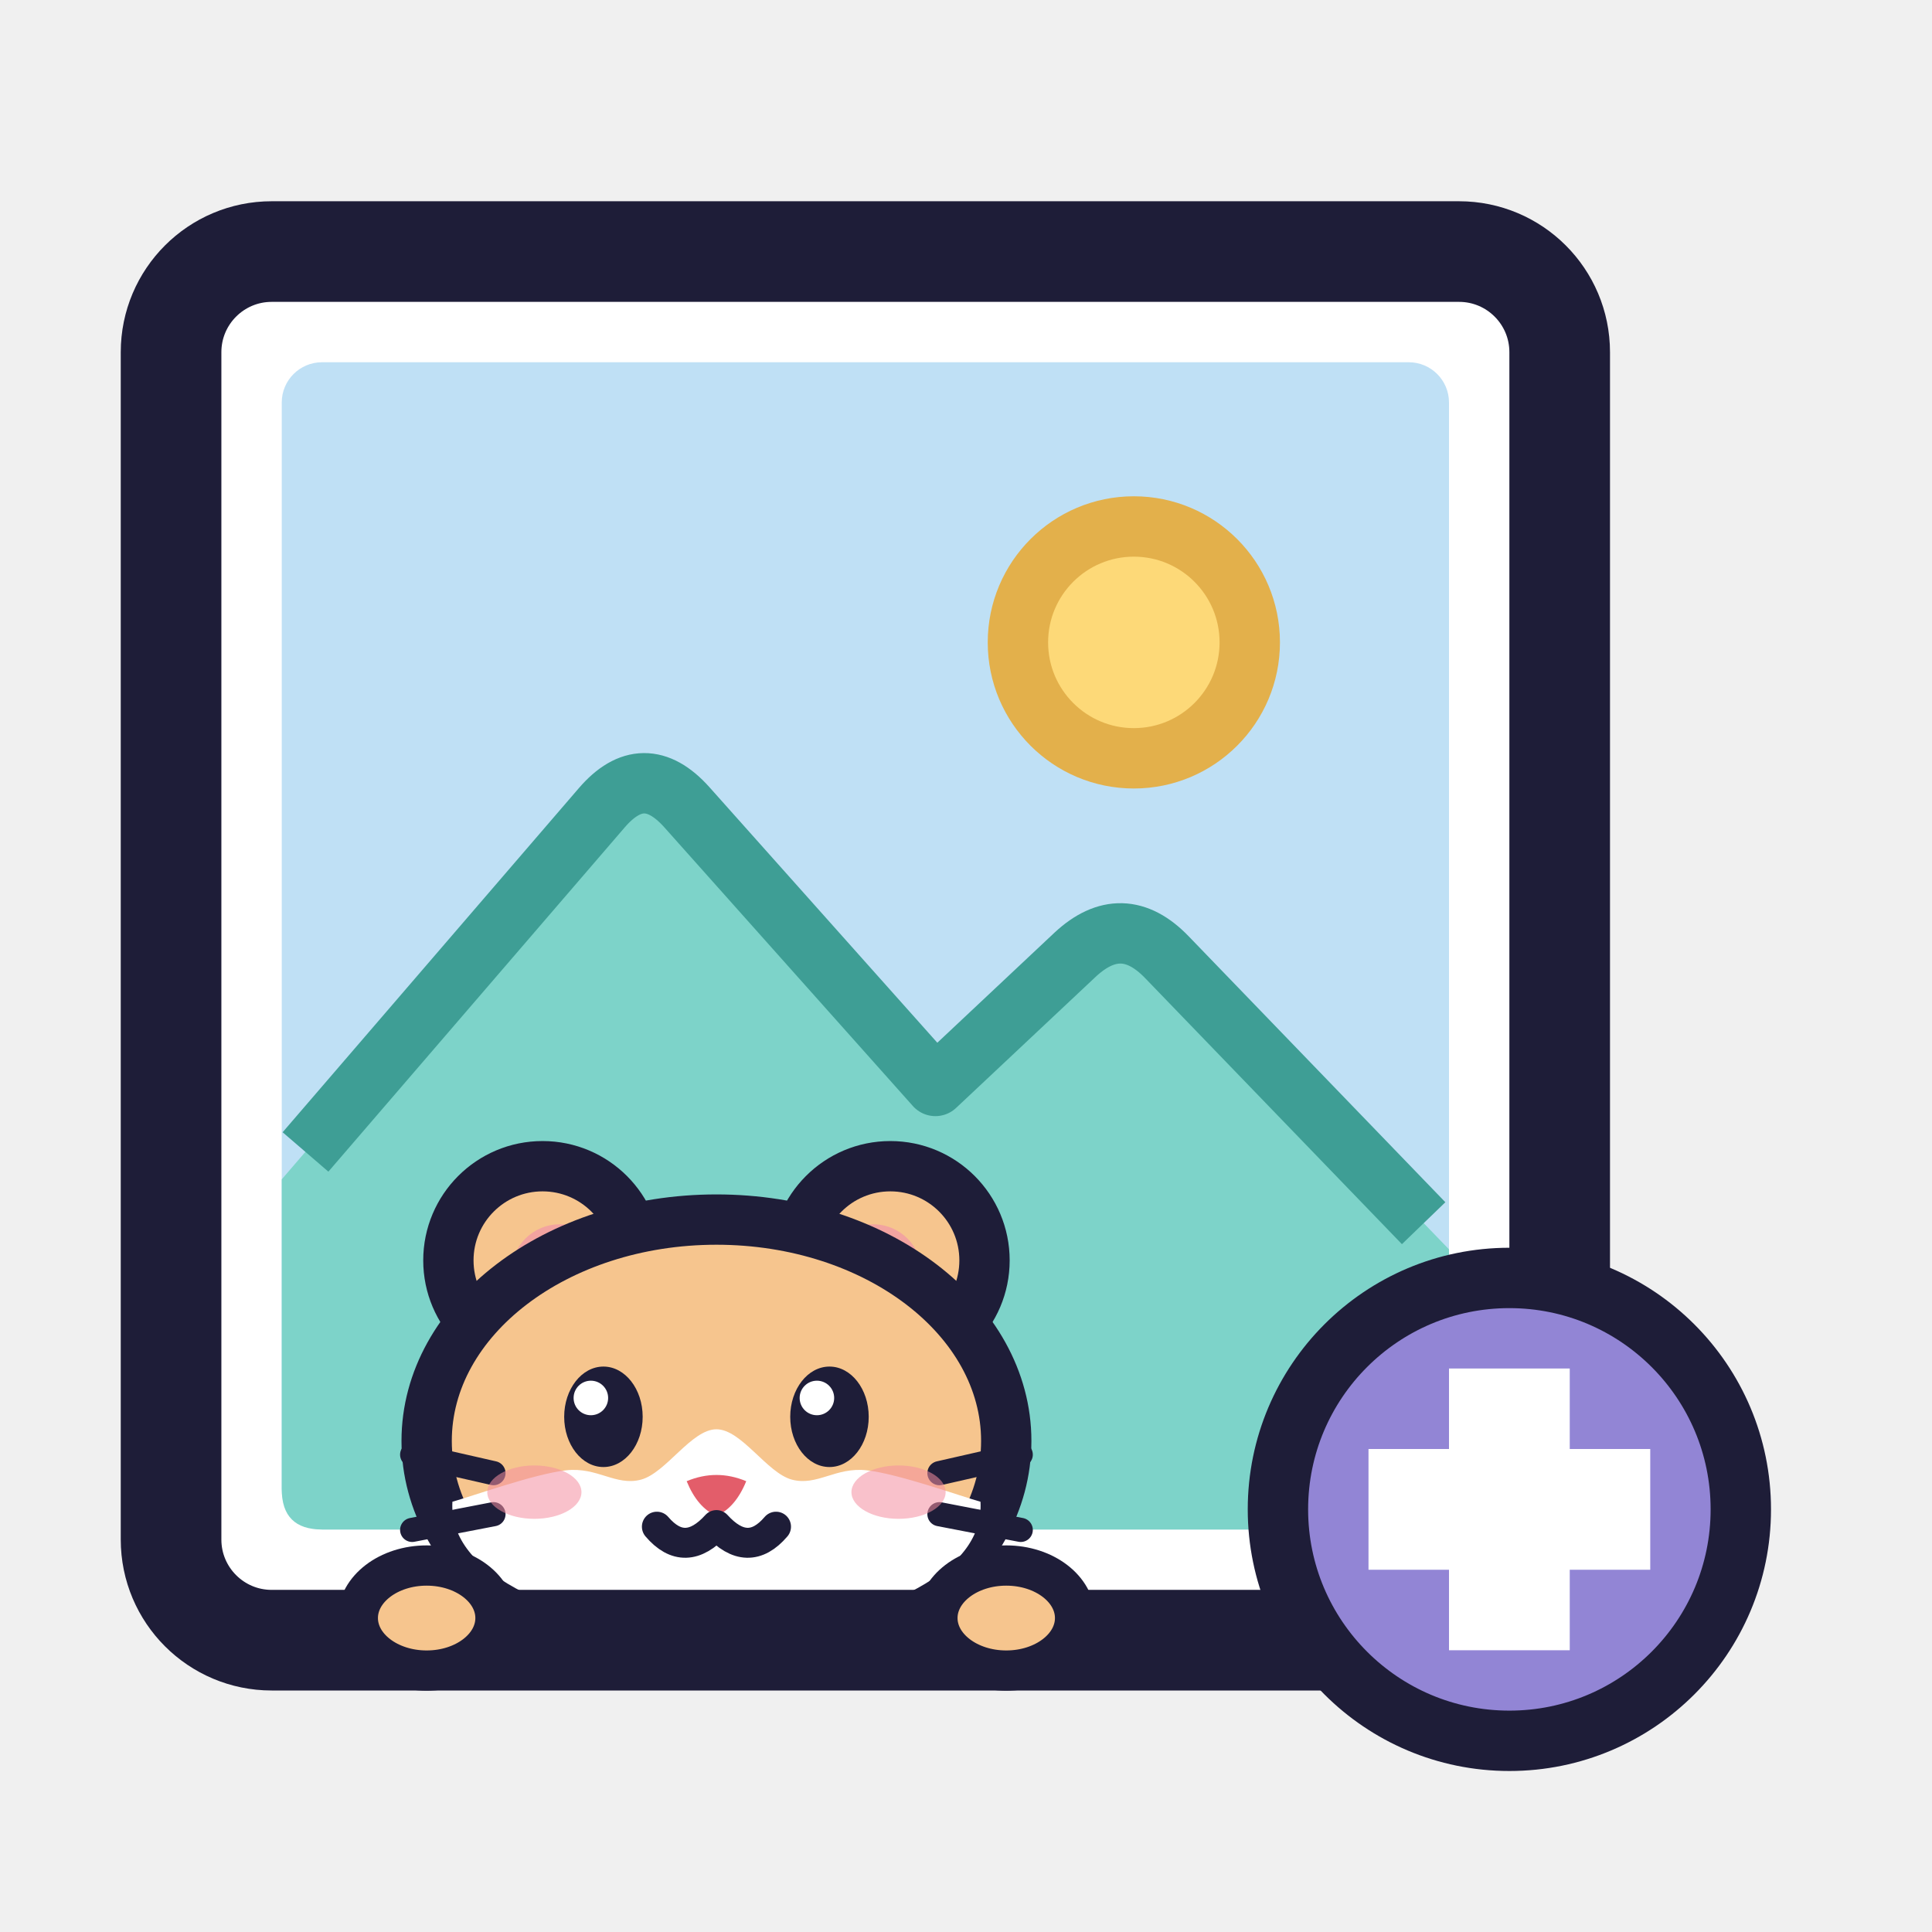
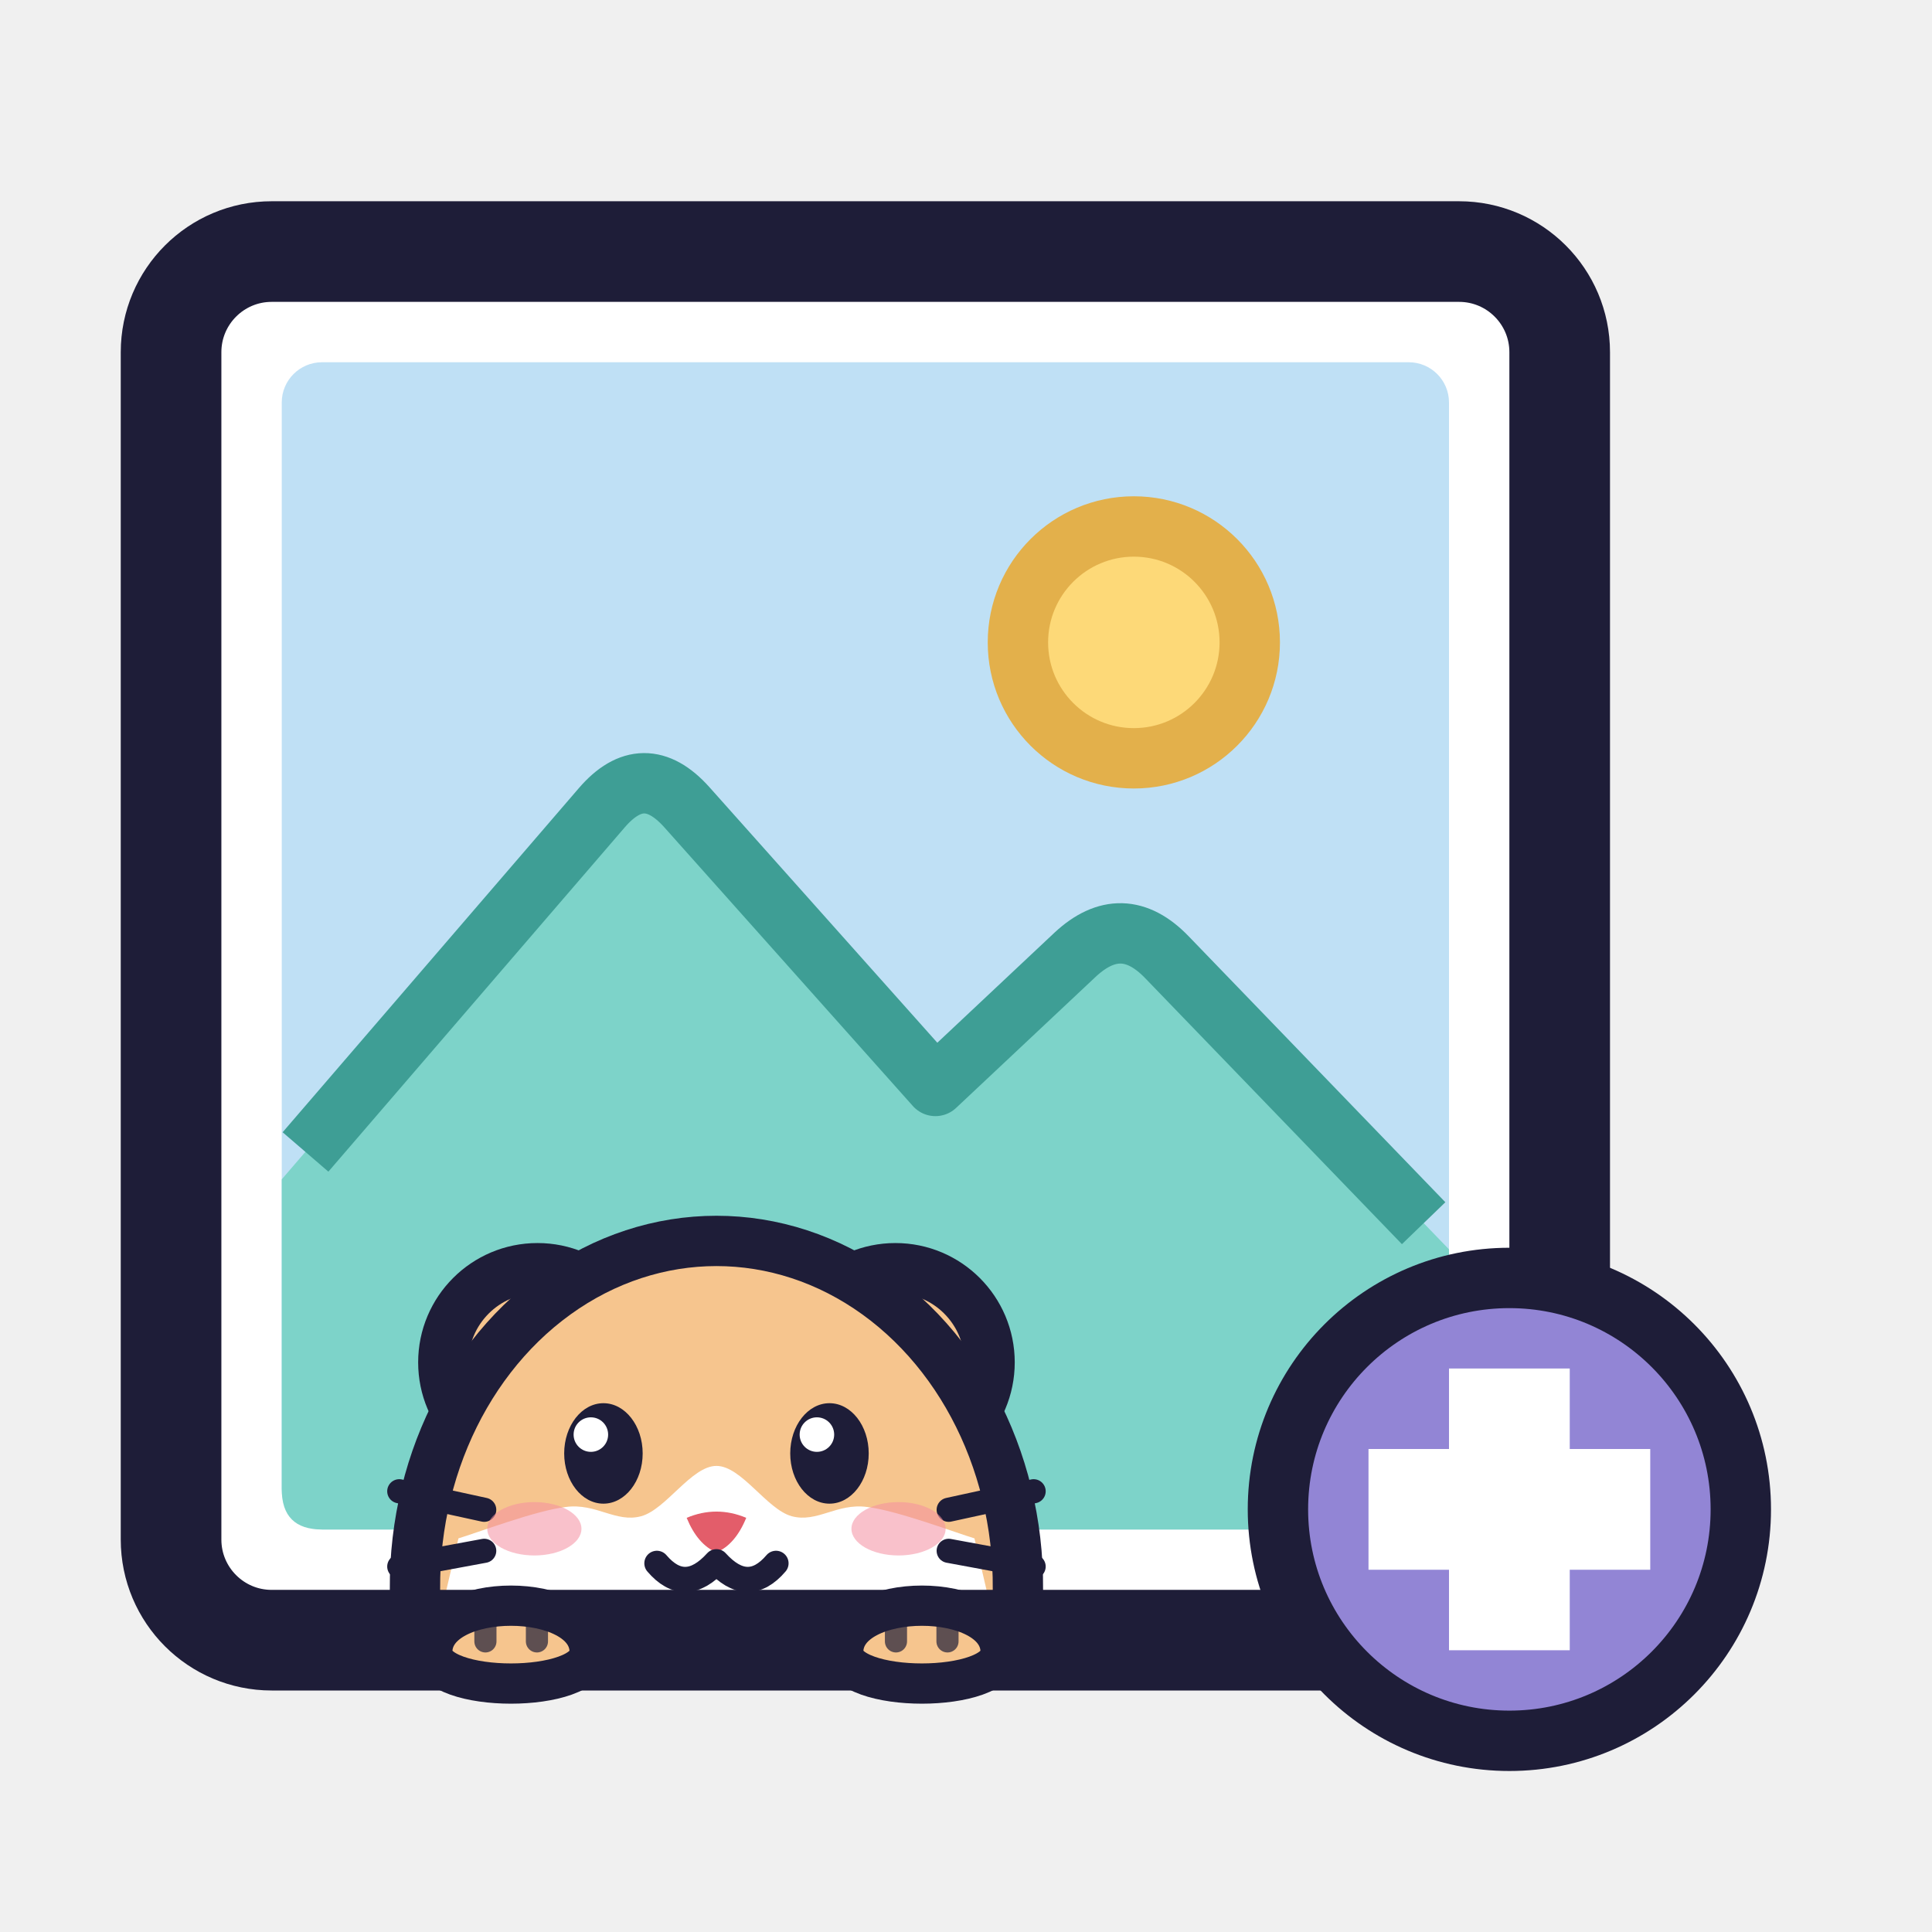
<svg xmlns="http://www.w3.org/2000/svg" width="48" height="48" viewBox="0 0 48 48">
  <g id="back">
    <path id="mat" d="M4.25 8.75A2.5 2.5 0 0 1 6.75 6.25L36.25 6.25A2.5 2.5 0 0 1 38.75 8.75L38.75 38.25A2.5 2.5 0 0 1 36.25 40.75L6.75 40.75A2.5 2.5 0 0 1 4.25 38.25Z" fill="#FFFFFF" />
    <path id="sky" d="M7 10A1 1 0 0 1 8 9L35 9A1 1 0 0 1 36 10L36 37A1 1 0 0 1 35 38L8 38A1 1 0 0 1 7 37Z" fill="#BFE0F5" />
    <circle id="sun" cx="28.17" cy="15.96" r="2.88" fill="#FDD978" stroke="#E3B04B" stroke-width="1.5" />
    <path id="hills" d="M7 29.3L14.95 20.07Q15.99 18.86 17.06 20.05L23.24 26.98L26.71 23.72Q27.88 22.63 28.99 23.78L36 31.04V37Q36 38 35 38H8Q7 38 7 37Z" fill="#7DD3C9" />
    <path id="ridge" d="M7.59 28.62L14.95 20.07Q15.99 18.86 17.06 20.05L23.24 26.98L26.71 23.72Q27.88 22.63 28.99 23.78L35.37 30.39" fill="none" stroke="#3E9E95" stroke-width="1.5" stroke-linejoin="round" />
  </g>
  <g id="hamster">
-     <circle id="hm_ear0" cx="13.48" cy="31.314" r="2.34" fill="#F6C58E" stroke="#1E1D38" stroke-width="1.25" />
-     <circle id="hm_ear0_in" cx="13.909" cy="31.626" r="1.209" fill="#F2A3A0" />
-     <circle id="hm_ear1" cx="22.12" cy="31.314" r="2.34" fill="#F6C58E" stroke="#1E1D38" stroke-width="1.25" />
-     <circle id="hm_ear1_in" cx="21.691" cy="31.626" r="1.209" fill="#F2A3A0" />
-     <ellipse id="hm_head" cx="17.8" cy="35.8" rx="7.2" ry="5.5" fill="#F6C58E" stroke="#1E1D38" stroke-width="1.25" />
-     <path id="hm_muzzle" d="M11.24 37.31C11.71 37.18 13.27 36.62 14.06 36.53C14.84 36.44 15.3 36.93 15.93 36.76C16.55 36.59 17.18 35.51 17.8 35.51C18.42 35.51 19.05 36.59 19.67 36.76C20.3 36.93 20.76 36.44 21.54 36.53C22.33 36.62 23.89 37.18 24.36 37.31Q24.5 39.81 17.8 40.91Q11.1 39.81 11.24 37.31Z" fill="#FFFFFF" />
-     <ellipse id="hm_eye0" cx="14.992" cy="35.2" rx="0.975" ry="1.248" fill="#1E1D38" />
-     <circle id="hm_eye0_hl" cx="14.68" cy="34.732" r="0.429" fill="#FFFFFF" />
-     <ellipse id="hm_eye1" cx="20.608" cy="35.2" rx="0.975" ry="1.248" fill="#1E1D38" />
-     <circle id="hm_eye1_hl" cx="20.296" cy="34.732" r="0.429" fill="#FFFFFF" />
-     <path id="hm_nose" d="M17.06 36.8Q17.8 36.49 18.54 36.8Q18.27 37.46 17.8 37.66Q17.33 37.46 17.06 36.8Z" fill="#E35D6A" />
-     <path id="hm_mouth" d="M16.32 37.93Q17.02 38.75 17.8 37.89Q18.58 38.75 19.28 37.93" fill="none" stroke="#1E1D38" stroke-width="0.744" stroke-linecap="round" stroke-linejoin="round" />
-     <path id="hm_whisker_l0" d="M12.26 36.6L10.24 36.14" fill="none" stroke="#1E1D38" stroke-width="0.6" stroke-linecap="round" />
-     <path id="hm_whisker_r0" d="M23.34 36.6L25.36 36.14" fill="none" stroke="#1E1D38" stroke-width="0.6" stroke-linecap="round" />
-     <path id="hm_whisker_l1" d="M12.26 37.62L10.24 38.01" fill="none" stroke="#1E1D38" stroke-width="0.6" stroke-linecap="round" />
-     <path id="hm_whisker_r1" d="M23.34 37.62L25.36 38.01" fill="none" stroke="#1E1D38" stroke-width="0.6" stroke-linecap="round" />
-     <ellipse id="hm_blush0" cx="13.276" cy="37.072" rx="1.17" ry="0.663" fill="#F48FA0" fill-opacity="0.55" />
-     <ellipse id="hm_blush1" cx="22.324" cy="37.072" rx="1.17" ry="0.663" fill="#F48FA0" fill-opacity="0.55" />
+     <circle id="hf_ear0" cx="13.354" cy="33.848" r="2.34" fill="#F6C58E" stroke="#1E1D38" stroke-width="1.25" />
+     <circle id="hf_ear0_in" cx="13.783" cy="34.16" r="1.209" fill="#F2A3A0" />
+     <circle id="hf_ear1" cx="22.246" cy="33.848" r="2.34" fill="#F6C58E" stroke="#1E1D38" stroke-width="1.25" />
+     <circle id="hf_ear1_in" cx="21.817" cy="34.16" r="1.209" fill="#F2A3A0" />
+     <path id="hf_head" d="M10.36 40.4A7.49 8.58 0 1 1 25.24 40.4Z" fill="#F6C58E" stroke="#1E1D38" stroke-width="1.25" stroke-linejoin="round" />
+     <path id="hf_muzzle" d="M11.39 38.22C11.83 38.09 13.3 37.53 14.06 37.44C14.81 37.34 15.3 37.84 15.93 37.67C16.55 37.5 17.18 36.42 17.8 36.42C18.42 36.42 19.05 37.5 19.67 37.67C20.3 37.84 20.79 37.34 21.54 37.44C22.3 37.53 23.77 38.09 24.21 38.22L24.72 40.4L10.88 40.4Z" fill="#FFFFFF" />
+     <ellipse id="hf_eye0" cx="14.992" cy="36.11" rx="0.975" ry="1.248" fill="#1E1D38" />
+     <circle id="hf_eye0_hl" cx="14.68" cy="35.642" r="0.429" fill="#FFFFFF" />
+     <ellipse id="hf_eye1" cx="20.608" cy="36.11" rx="0.975" ry="1.248" fill="#1E1D38" />
+     <circle id="hf_eye1_hl" cx="20.296" cy="35.642" r="0.429" fill="#FFFFFF" />
+     <path id="hf_nose" d="M17.06 37.71Q17.8 37.4 18.54 37.71Q18.27 38.37 17.8 38.57Q17.33 38.37 17.06 37.71Z" fill="#E35D6A" />
+     <path id="hf_mouth" d="M16.32 38.84Q17.02 39.66 17.8 38.8Q18.58 39.66 19.28 38.84" fill="none" stroke="#1E1D38" stroke-width="0.624" stroke-linecap="round" stroke-linejoin="round" />
+     <path id="hf_whisker_l0" d="M12.03 37.51L9.92 37.05" fill="none" stroke="#1E1D38" stroke-width="0.6" stroke-linecap="round" />
+     <path id="hf_whisker_r0" d="M23.57 37.51L25.68 37.05" fill="none" stroke="#1E1D38" stroke-width="0.6" stroke-linecap="round" />
+     <path id="hf_whisker_l1" d="M12.03 38.53L9.92 38.92" fill="none" stroke="#1E1D38" stroke-width="0.6" stroke-linecap="round" />
+     <path id="hf_whisker_r1" d="M23.57 38.53L25.68 38.92" fill="none" stroke="#1E1D38" stroke-width="0.6" stroke-linecap="round" />
+     <ellipse id="hf_blush0" cx="13.276" cy="37.982" rx="1.17" ry="0.663" fill="#F48FA0" fill-opacity="0.55" />
+     <ellipse id="hf_blush1" cx="22.324" cy="37.982" rx="1.17" ry="0.663" fill="#F48FA0" fill-opacity="0.55" />
  </g>
  <g id="object">
    <path id="frame" d="M4.25 8.75A2.5 2.5 0 0 1 6.75 6.25L36.25 6.25A2.5 2.5 0 0 1 38.75 8.75L38.75 38.25A2.5 2.5 0 0 1 36.25 40.75L6.75 40.75A2.5 2.5 0 0 1 4.25 38.25Z" fill="none" stroke="#1E1D38" stroke-width="2.5" stroke-linejoin="round" />
  </g>
  <g id="front">
-     <ellipse id="hm_paw0" cx="10.6" cy="40.2" rx="1.71" ry="1.305" fill="#F6C58E" stroke="#1E1D38" stroke-width="1" />
-     <ellipse id="hm_paw1" cx="25" cy="40.2" rx="1.71" ry="1.305" fill="#F6C58E" stroke="#1E1D38" stroke-width="1" />
+     <path id="hp_pads" d="M10.74 41.04C10.74 39.51 14.65 39.51 14.65 41.04C14.65 42.09 10.74 42.09 10.74 41.04ZM20.95 41.04C20.95 39.51 24.86 39.51 24.86 41.04C24.86 42.09 20.95 42.09 20.95 41.04Z" fill="#F6C58E" stroke="#1E1D38" stroke-width="1" stroke-linejoin="round" />
+     <path id="hp_toes" d="M12.06 40.1V40.78M13.34 40.1V40.78M22.26 40.1V40.78M23.54 40.1V40.78" fill="none" stroke="#1E1D38" stroke-width="0.55" stroke-opacity="0.7" stroke-linecap="round" />
  </g>
  <g id="badge">
    <circle id="badge_disc" cx="37.5" cy="37.5" r="5.75" fill="#9285D5" stroke="#1E1D38" stroke-width="1.5" />
    <path id="badge_plus" d="M36 34L39 34L39 36L41 36L41 39L39 39L39 41L36 41L36 39L34 39L34 36L36 36Z" fill="#FFFFFF" />
  </g>
</svg>
